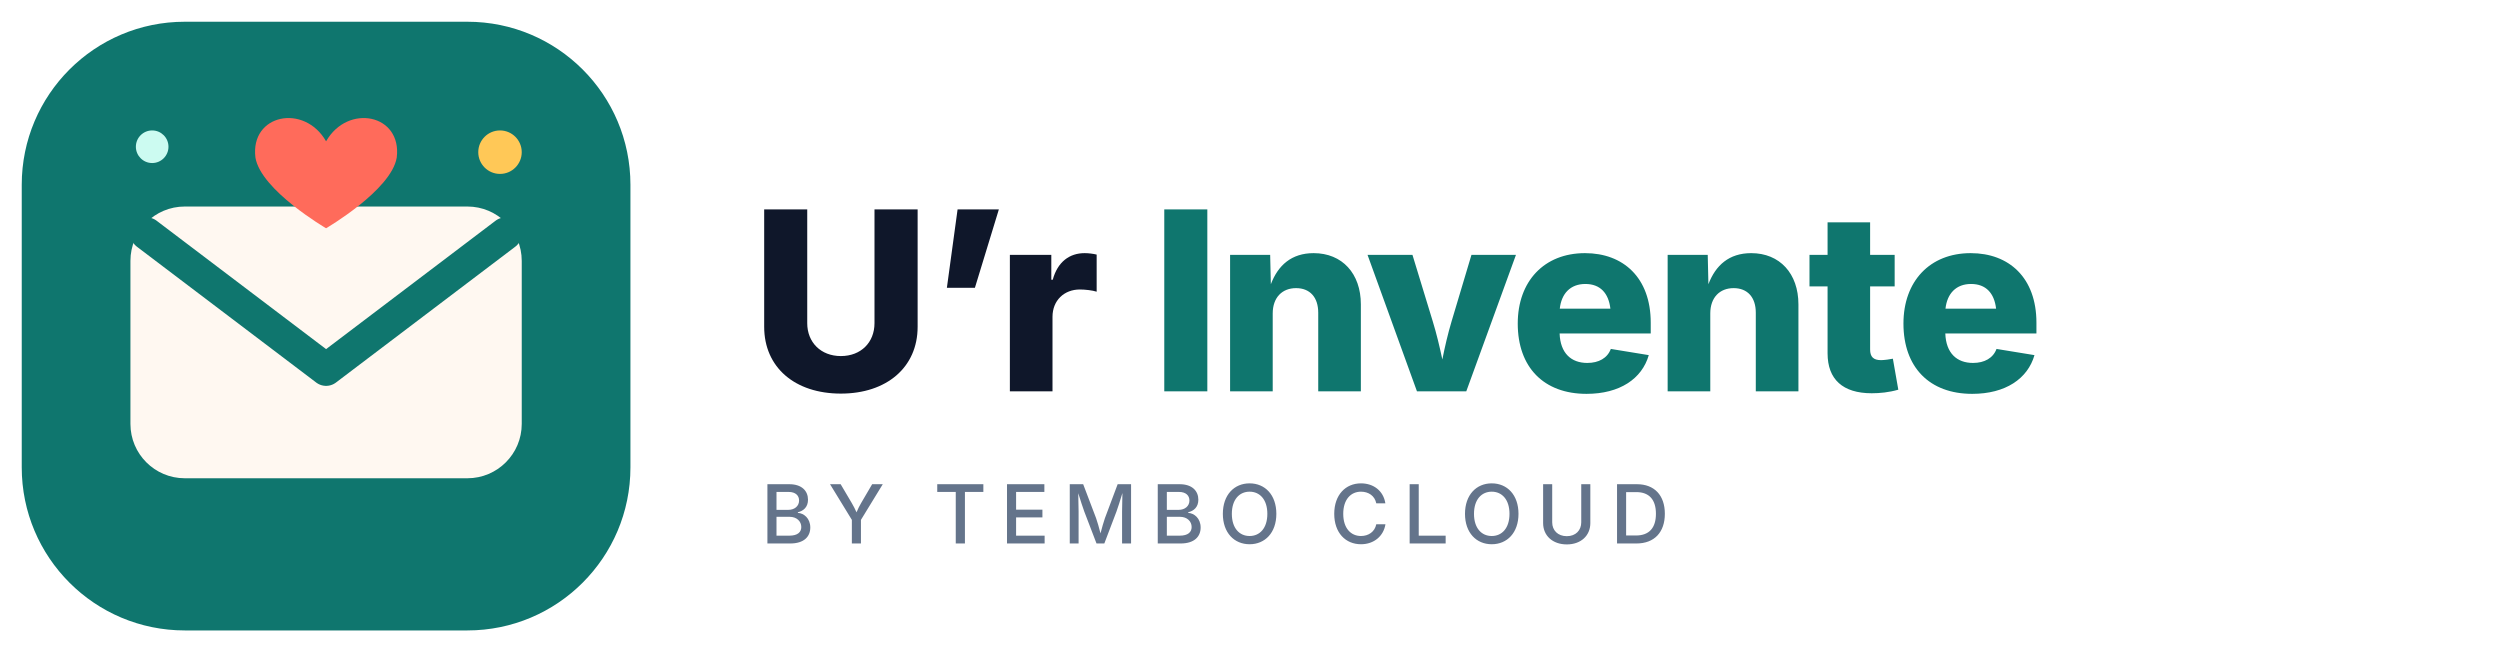
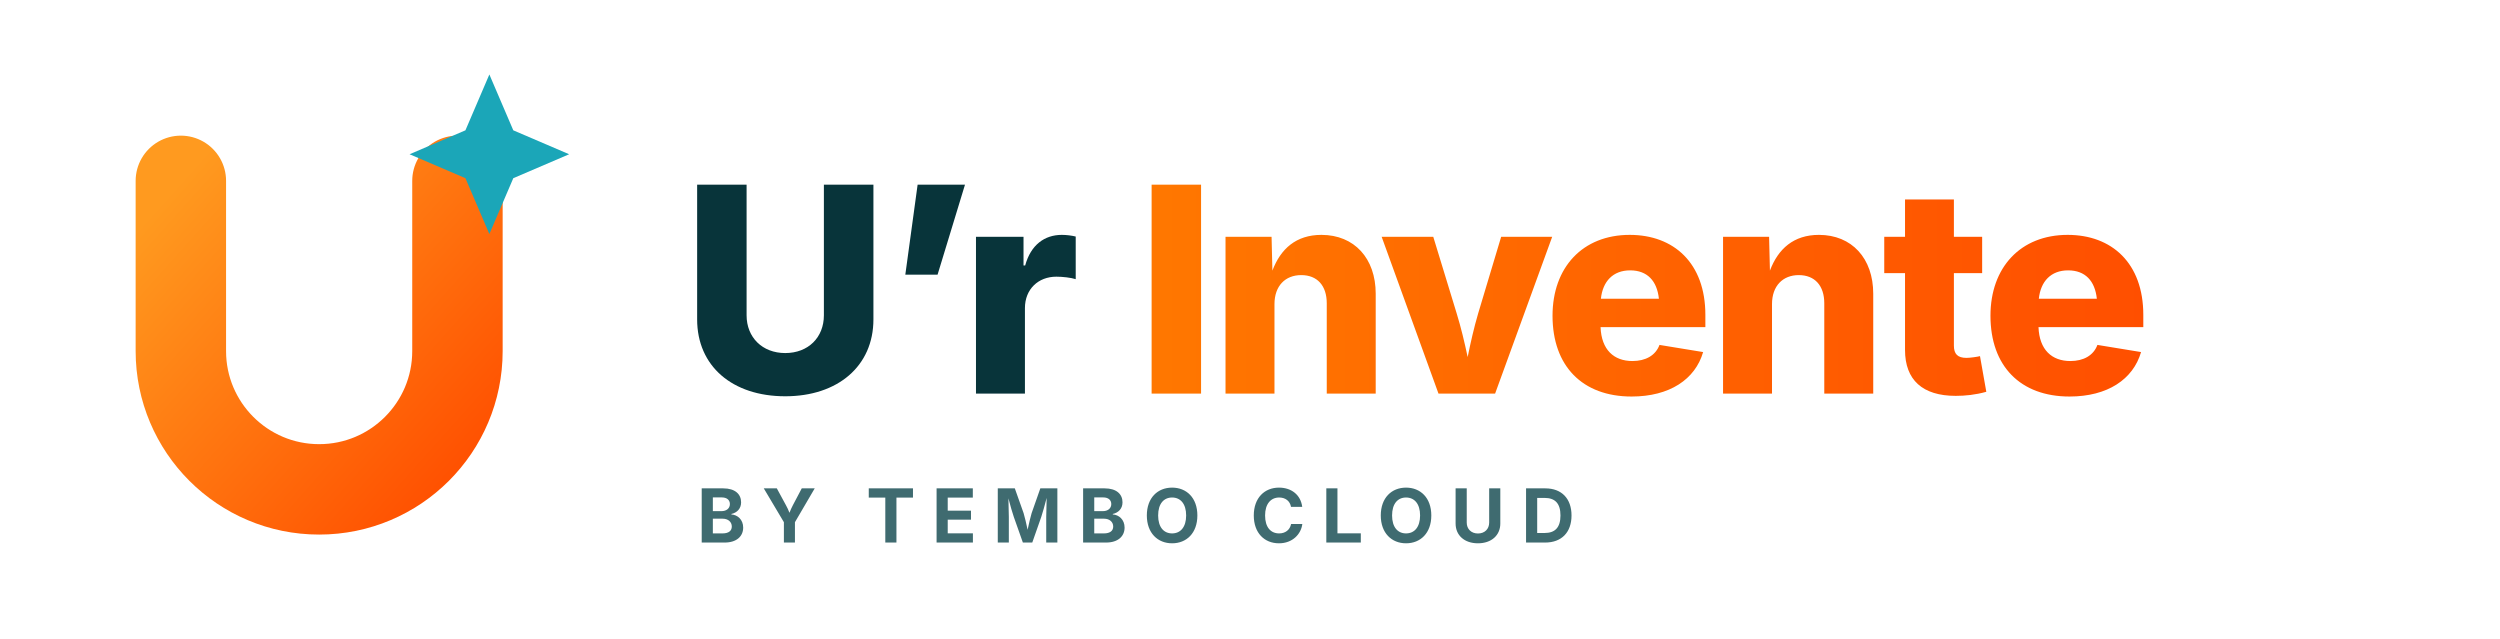
- <svg xmlns="http://www.w3.org/2000/svg" viewBox="0 0 460 120" width="460" height="120">
-   <g>
-     <rect x="4" y="4" width="112" height="112" rx="30" fill="#0F766E" />
-     <rect x="24" y="38" width="72" height="50" rx="10" fill="#FFF8F1" />
-     <path d="M27 43 L60 68 L93 43" fill="none" stroke="#0F766E" stroke-width="6" stroke-linecap="round" stroke-linejoin="round" />
-     <path d="M60 26 C56 19 46 21 47 29 C48 35 60 42 60 42 C60 42 72 35 73 29 C74 21 64 19 60 26 Z" fill="#FF6B5B" />
-     <circle cx="92" cy="28" r="4" fill="#FFC857" />
-     <circle cx="28" cy="27" r="3" fill="#CCFBF1" />
-   </g>
-   <text x="138" y="72" font-family="'Plus Jakarta Sans', Inter, Arial, sans-serif" font-size="46" font-weight="800" fill="#0F172A" letter-spacing="-1">U’r <tspan fill="#0F766E">Invente</tspan>
+ <svg xmlns="http://www.w3.org/2000/svg" viewBox="0 0 470 120" width="470" height="120">
+   <defs>
+     <linearGradient id="og" x1="0" y1="0" x2="1" y2="1">
+       <stop offset="0" stop-color="#FF9A1F" />
+       <stop offset="1" stop-color="#FF4F00" />
+     </linearGradient>
+     <linearGradient id="tg" x1="0" y1="0" x2="1" y2="0">
+       <stop offset="0" stop-color="#FF8A00" />
+       <stop offset="1" stop-color="#FF4F00" />
+     </linearGradient>
+   </defs>
+   <path d="M34 34 V66 a26 26 0 0 0 52 0 V34" fill="none" stroke="url(#og)" stroke-width="17" stroke-linecap="round" />
+   <path d="M92 14 l4.5 10.5 l10.5 4.5 l-10.5 4.5 l-4.5 10.5 l-4.5 -10.5 l-10.5 -4.5 l10.5 -4.5z" fill="#1BA6B8" />
+   <text x="128" y="74" font-family="'Plus Jakarta Sans', Inter, Arial, sans-serif" font-size="54" font-weight="800" fill="#08343A" letter-spacing="-1.5">U’r <tspan fill="url(#tg)">Invente</tspan>
  </text>
-   <text x="140" y="100" font-family="Inter, Arial, sans-serif" font-size="15" font-weight="500" fill="#64748B" letter-spacing="2.5">BY TEMBO CLOUD</text>
+   <text x="131" y="102" font-family="Inter, Arial, sans-serif" font-size="14" font-weight="700" fill="#3F6B70" letter-spacing="3">BY TEMBO CLOUD</text>
</svg>
